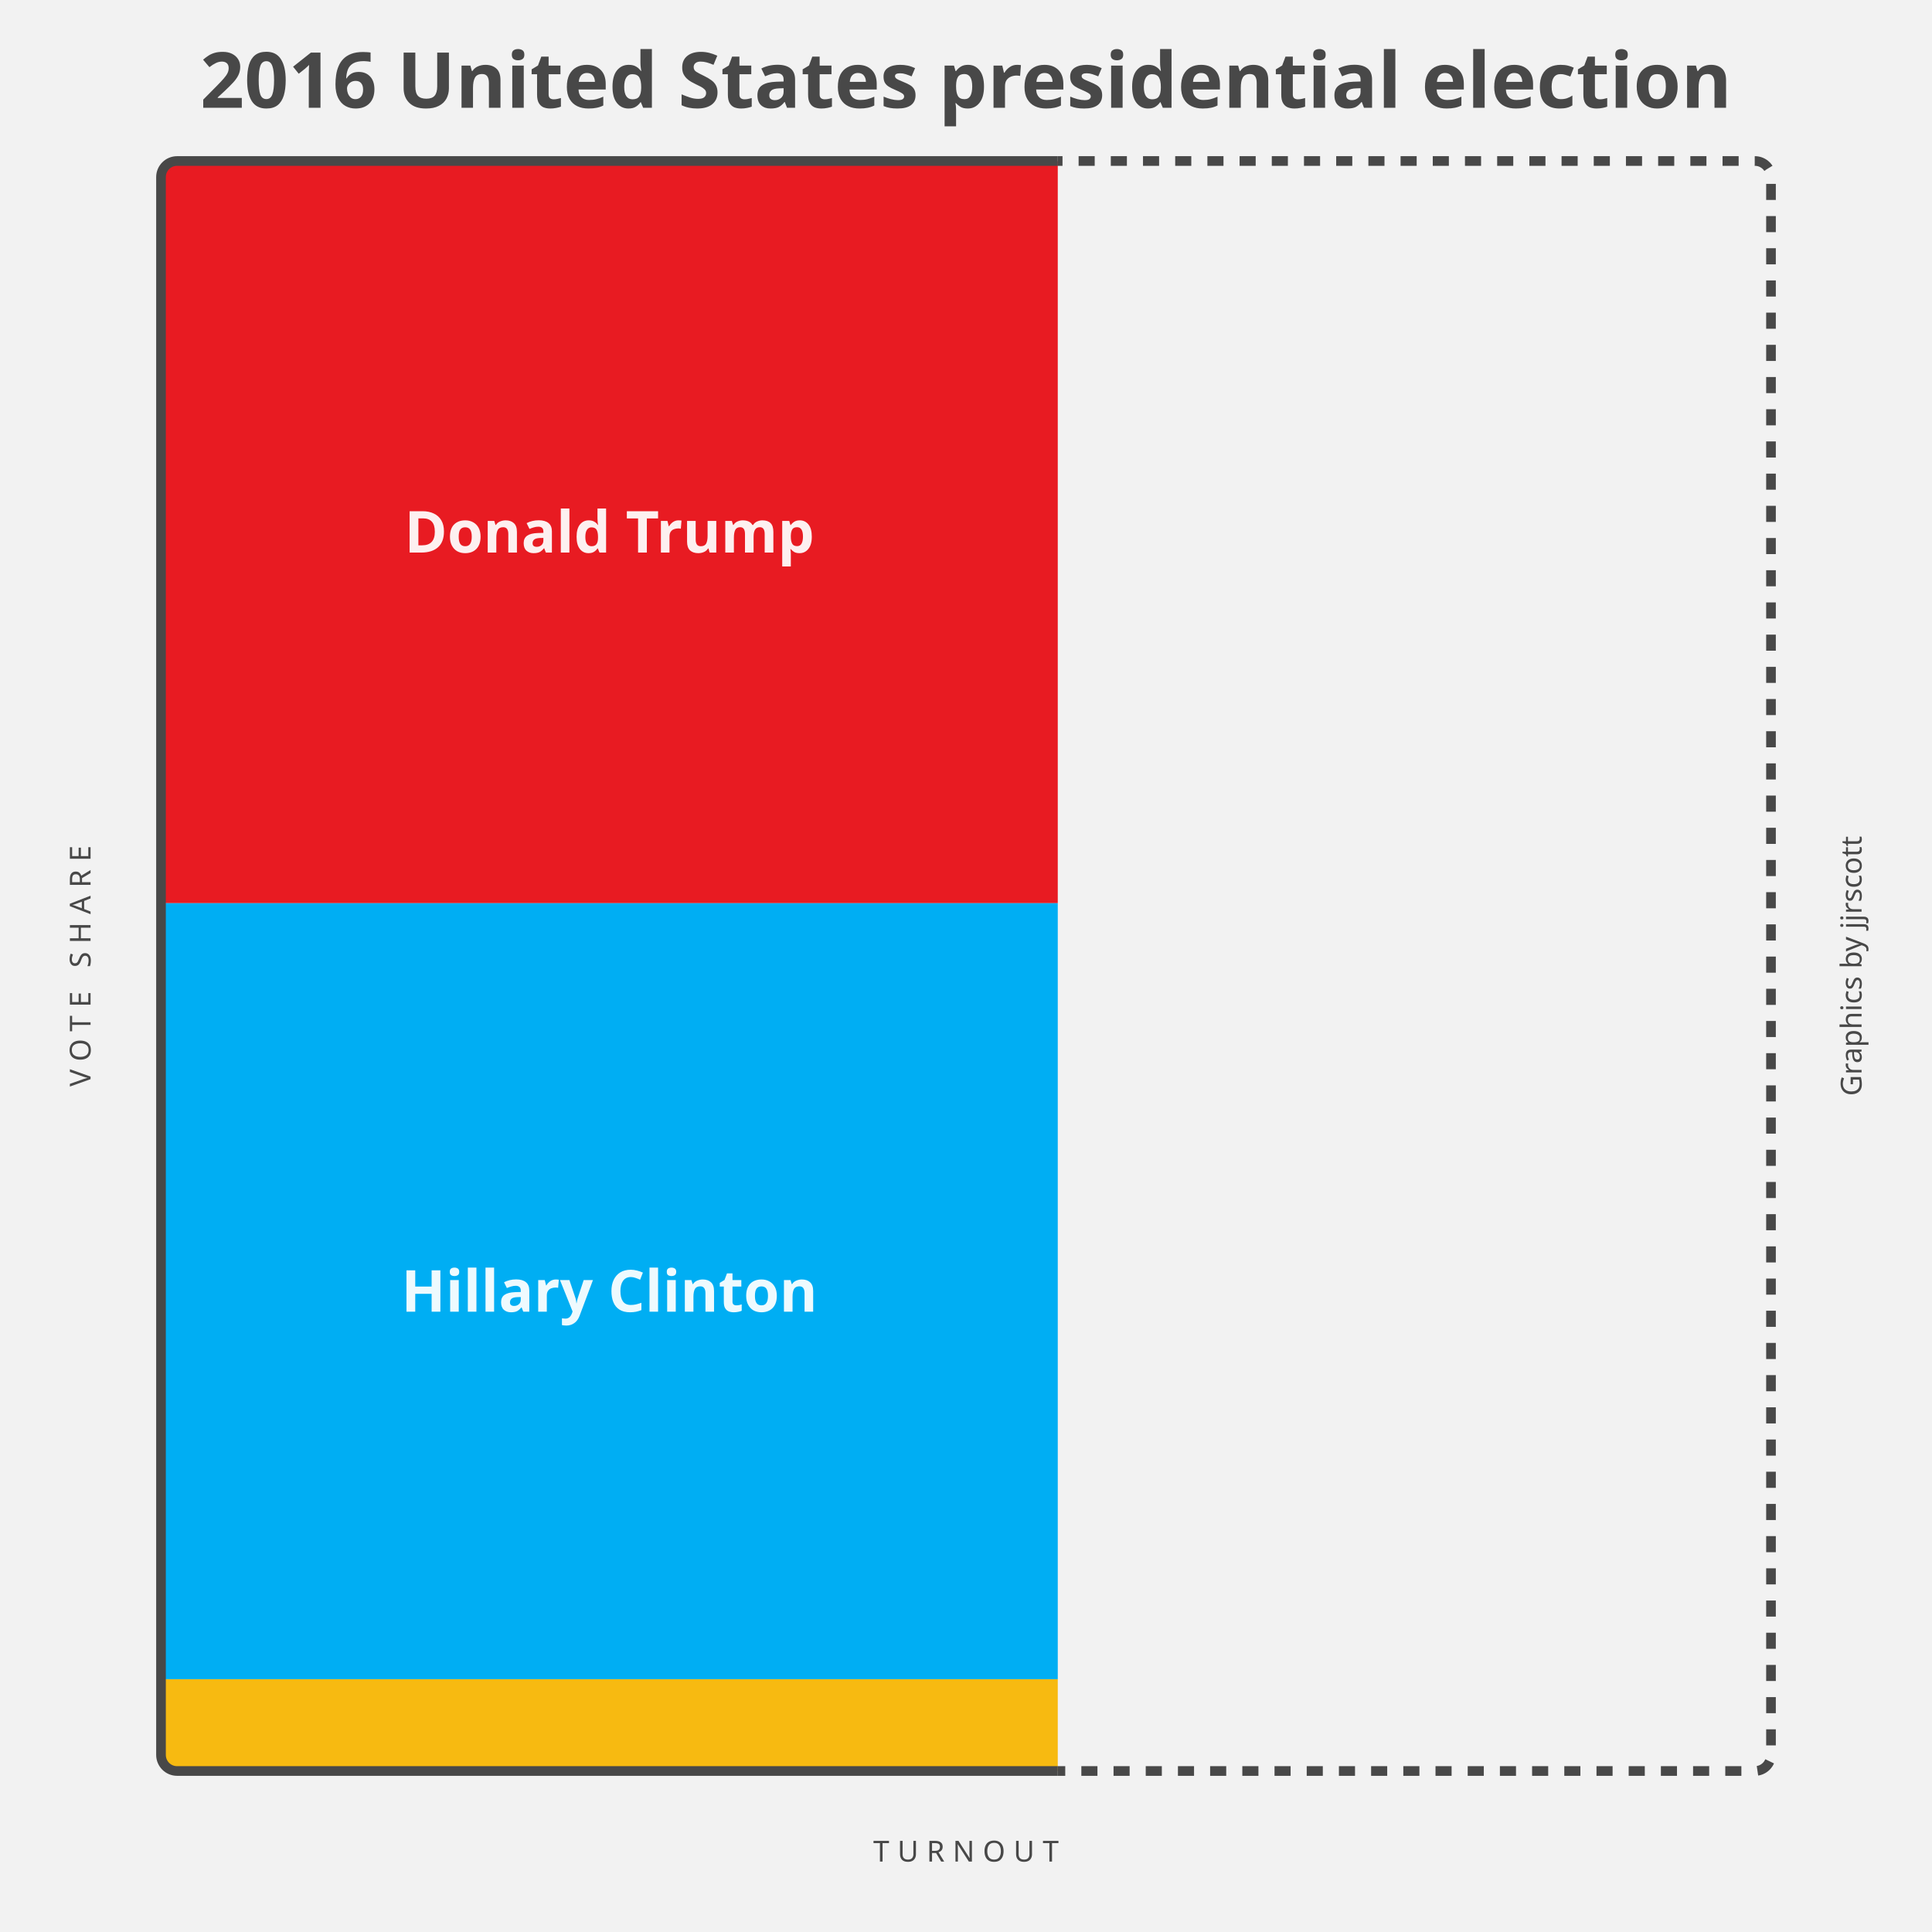
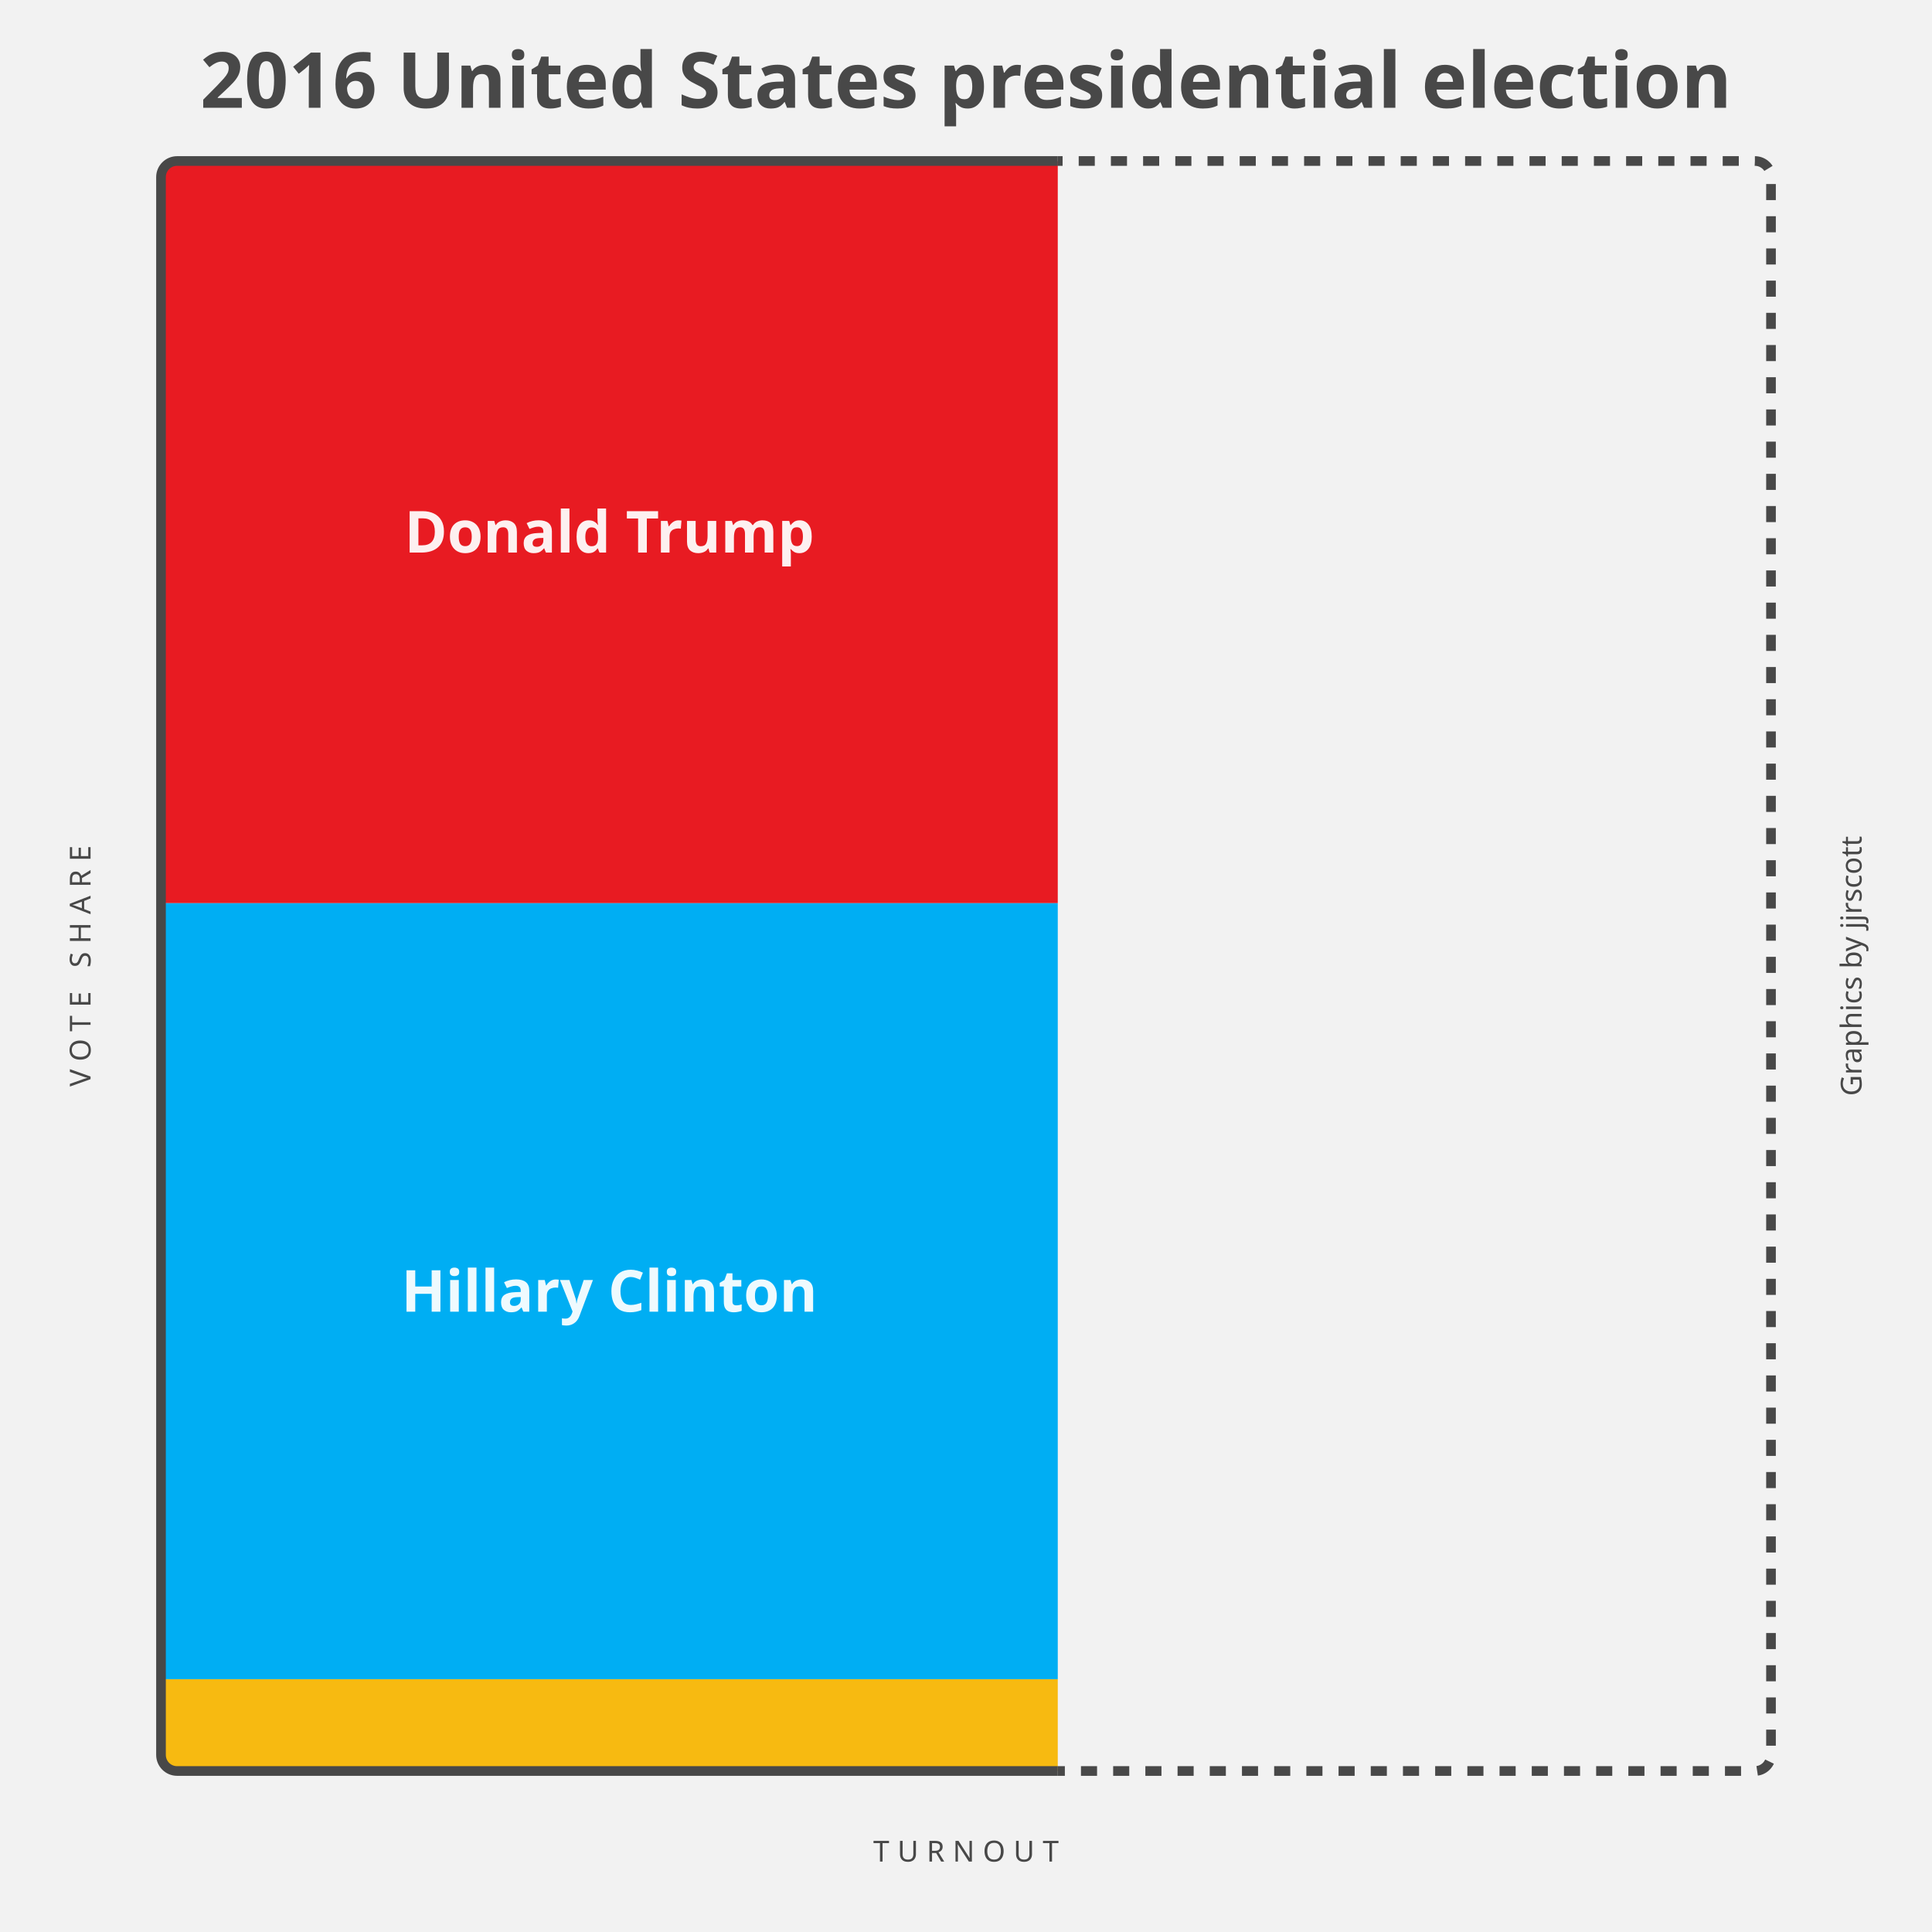
- <svg xmlns="http://www.w3.org/2000/svg" viewBox="0 0 400 400">
+ <svg xmlns="http://www.w3.org/2000/svg" viewBox="0 0 600 600">
  <defs>
    <mask id="border">
-       <rect x="33.333" y="33.333" width="333.333" height="333.333" fill="white" rx="3.333" />
+       <rect x="50.0" y="50.0" width="500.0" height="500.0" fill="white" rx="5.0" />
    </mask>
    <mask id="turnout">
-       <rect x="0" y="0" width="219" height="400" fill="white" />
+       <rect x="0" y="0" width="328.5" height="600" fill="white" />
    </mask>
    <mask id="absent">
-       <rect x="219" y="0" width="181" height="400" fill="white" />
+       <rect x="328.5" y="0" width="271.5" height="600" fill="white" />
    </mask>
  </defs>
-   <rect width="400" height="400" fill="#F2F2F2" />
-   <text x="200.0" y="16.667" text-anchor="middle" font-size="16.0" font-weight="bold" dominant-baseline="middle" fill="#484848" font-family="sans-serif">2016 United States presidential election</text>
-   <text x="0" y="0" text-anchor="middle" transform="translate(16.66667 200.0) rotate(-90)" font-size="6.0" dominant-baseline="middle" letter-spacing="1.667" fill="#484848" font-family="sans-serif">VOTE SHARE</text>
-   <text x="200.0" y="383.333" text-anchor="middle" font-size="6.0" dominant-baseline="middle" letter-spacing="1.667" fill="#484848" font-family="sans-serif">TURNOUT</text>
-   <text x="0" y="0" text-anchor="middle" transform="translate(383.3333 200.0) rotate(-90)" font-size="6.0" dominant-baseline="middle" fill="#484848" font-family="sans-serif">Graphics by jjrscott</text>
-   <rect x="33.333" y="33.333" width="185.667" height="153.667" fill="#E81B22" mask="url(#border)" />
-   <text x="126.167" y="110.167" chart-padding="33.333" text-anchor="middle" font-size="12.0" dominant-baseline="middle" fill="#FFFFFFEE" font-weight="bold" font-family="sans-serif">Donald Trump</text>
-   <rect x="33.333" y="187.0" width="185.667" height="160.667" fill="#00AEF3" mask="url(#border)" />
-   <text x="126.167" y="267.333" chart-padding="33.333" text-anchor="middle" font-size="12.0" dominant-baseline="middle" fill="#FFFFFFEE" font-weight="bold" font-family="sans-serif">Hillary Clinton</text>
-   <rect x="33.333" y="347.667" width="185.667" height="19.0" fill="#F7BA11" mask="url(#border)" />
-   <rect x="33.333" y="33.333" width="333.333" height="333.333" fill="none" rx="3.333" stroke-width="2.0" stroke="#484848" mask="url(#turnout)" />
-   <rect x="33.333" y="33.333" width="333.333" height="333.333" fill="none" rx="3.333" stroke-width="2.0" stroke="#484848" stroke-dasharray="3.333 3.333" mask="url(#absent)" />
+   <rect width="600" height="600" fill="#F2F2F2" />
+   <text x="300.0" y="25.0" text-anchor="middle" font-size="24.0" font-weight="bold" dominant-baseline="middle" fill="#484848" font-family="sans-serif">2016 United States presidential election</text>
+   <text x="0" y="0" text-anchor="middle" transform="translate(25.0 300.0) rotate(-90)" font-size="9.0" dominant-baseline="middle" letter-spacing="2.5" fill="#484848" font-family="sans-serif">VOTE SHARE</text>
+   <text x="300.0" y="575.0" text-anchor="middle" font-size="9.0" dominant-baseline="middle" letter-spacing="2.5" fill="#484848" font-family="sans-serif">TURNOUT</text>
+   <text x="0" y="0" text-anchor="middle" transform="translate(575.0 300.0) rotate(-90)" font-size="9.0" dominant-baseline="middle" fill="#484848" font-family="sans-serif">Graphics by jjrscott</text>
+   <rect x="50.0" y="50.0" width="278.5" height="230.5" fill="#E81B22" mask="url(#border)" />
+   <text x="189.25" y="165.25" chart-padding="50.0" text-anchor="middle" font-size="18.0" dominant-baseline="middle" fill="#FFFFFFEE" font-weight="bold" font-family="sans-serif">Donald Trump</text>
+   <rect x="50.0" y="280.5" width="278.5" height="241" fill="#00AEF3" mask="url(#border)" />
+   <text x="189.25" y="401.0" chart-padding="50.0" text-anchor="middle" font-size="18.0" dominant-baseline="middle" fill="#FFFFFFEE" font-weight="bold" font-family="sans-serif">Hillary Clinton</text>
+   <rect x="50.0" y="521.5" width="278.5" height="28.5" fill="#F7BA11" mask="url(#border)" />
+   <rect x="50.0" y="50.0" width="500.0" height="500.0" fill="none" rx="5.0" stroke-width="3.0" stroke="#484848" mask="url(#turnout)" />
+   <rect x="50.0" y="50.0" width="500.0" height="500.0" fill="none" rx="5.0" stroke-width="3.0" stroke="#484848" stroke-dasharray="5.0 5.0" mask="url(#absent)" />
</svg>
